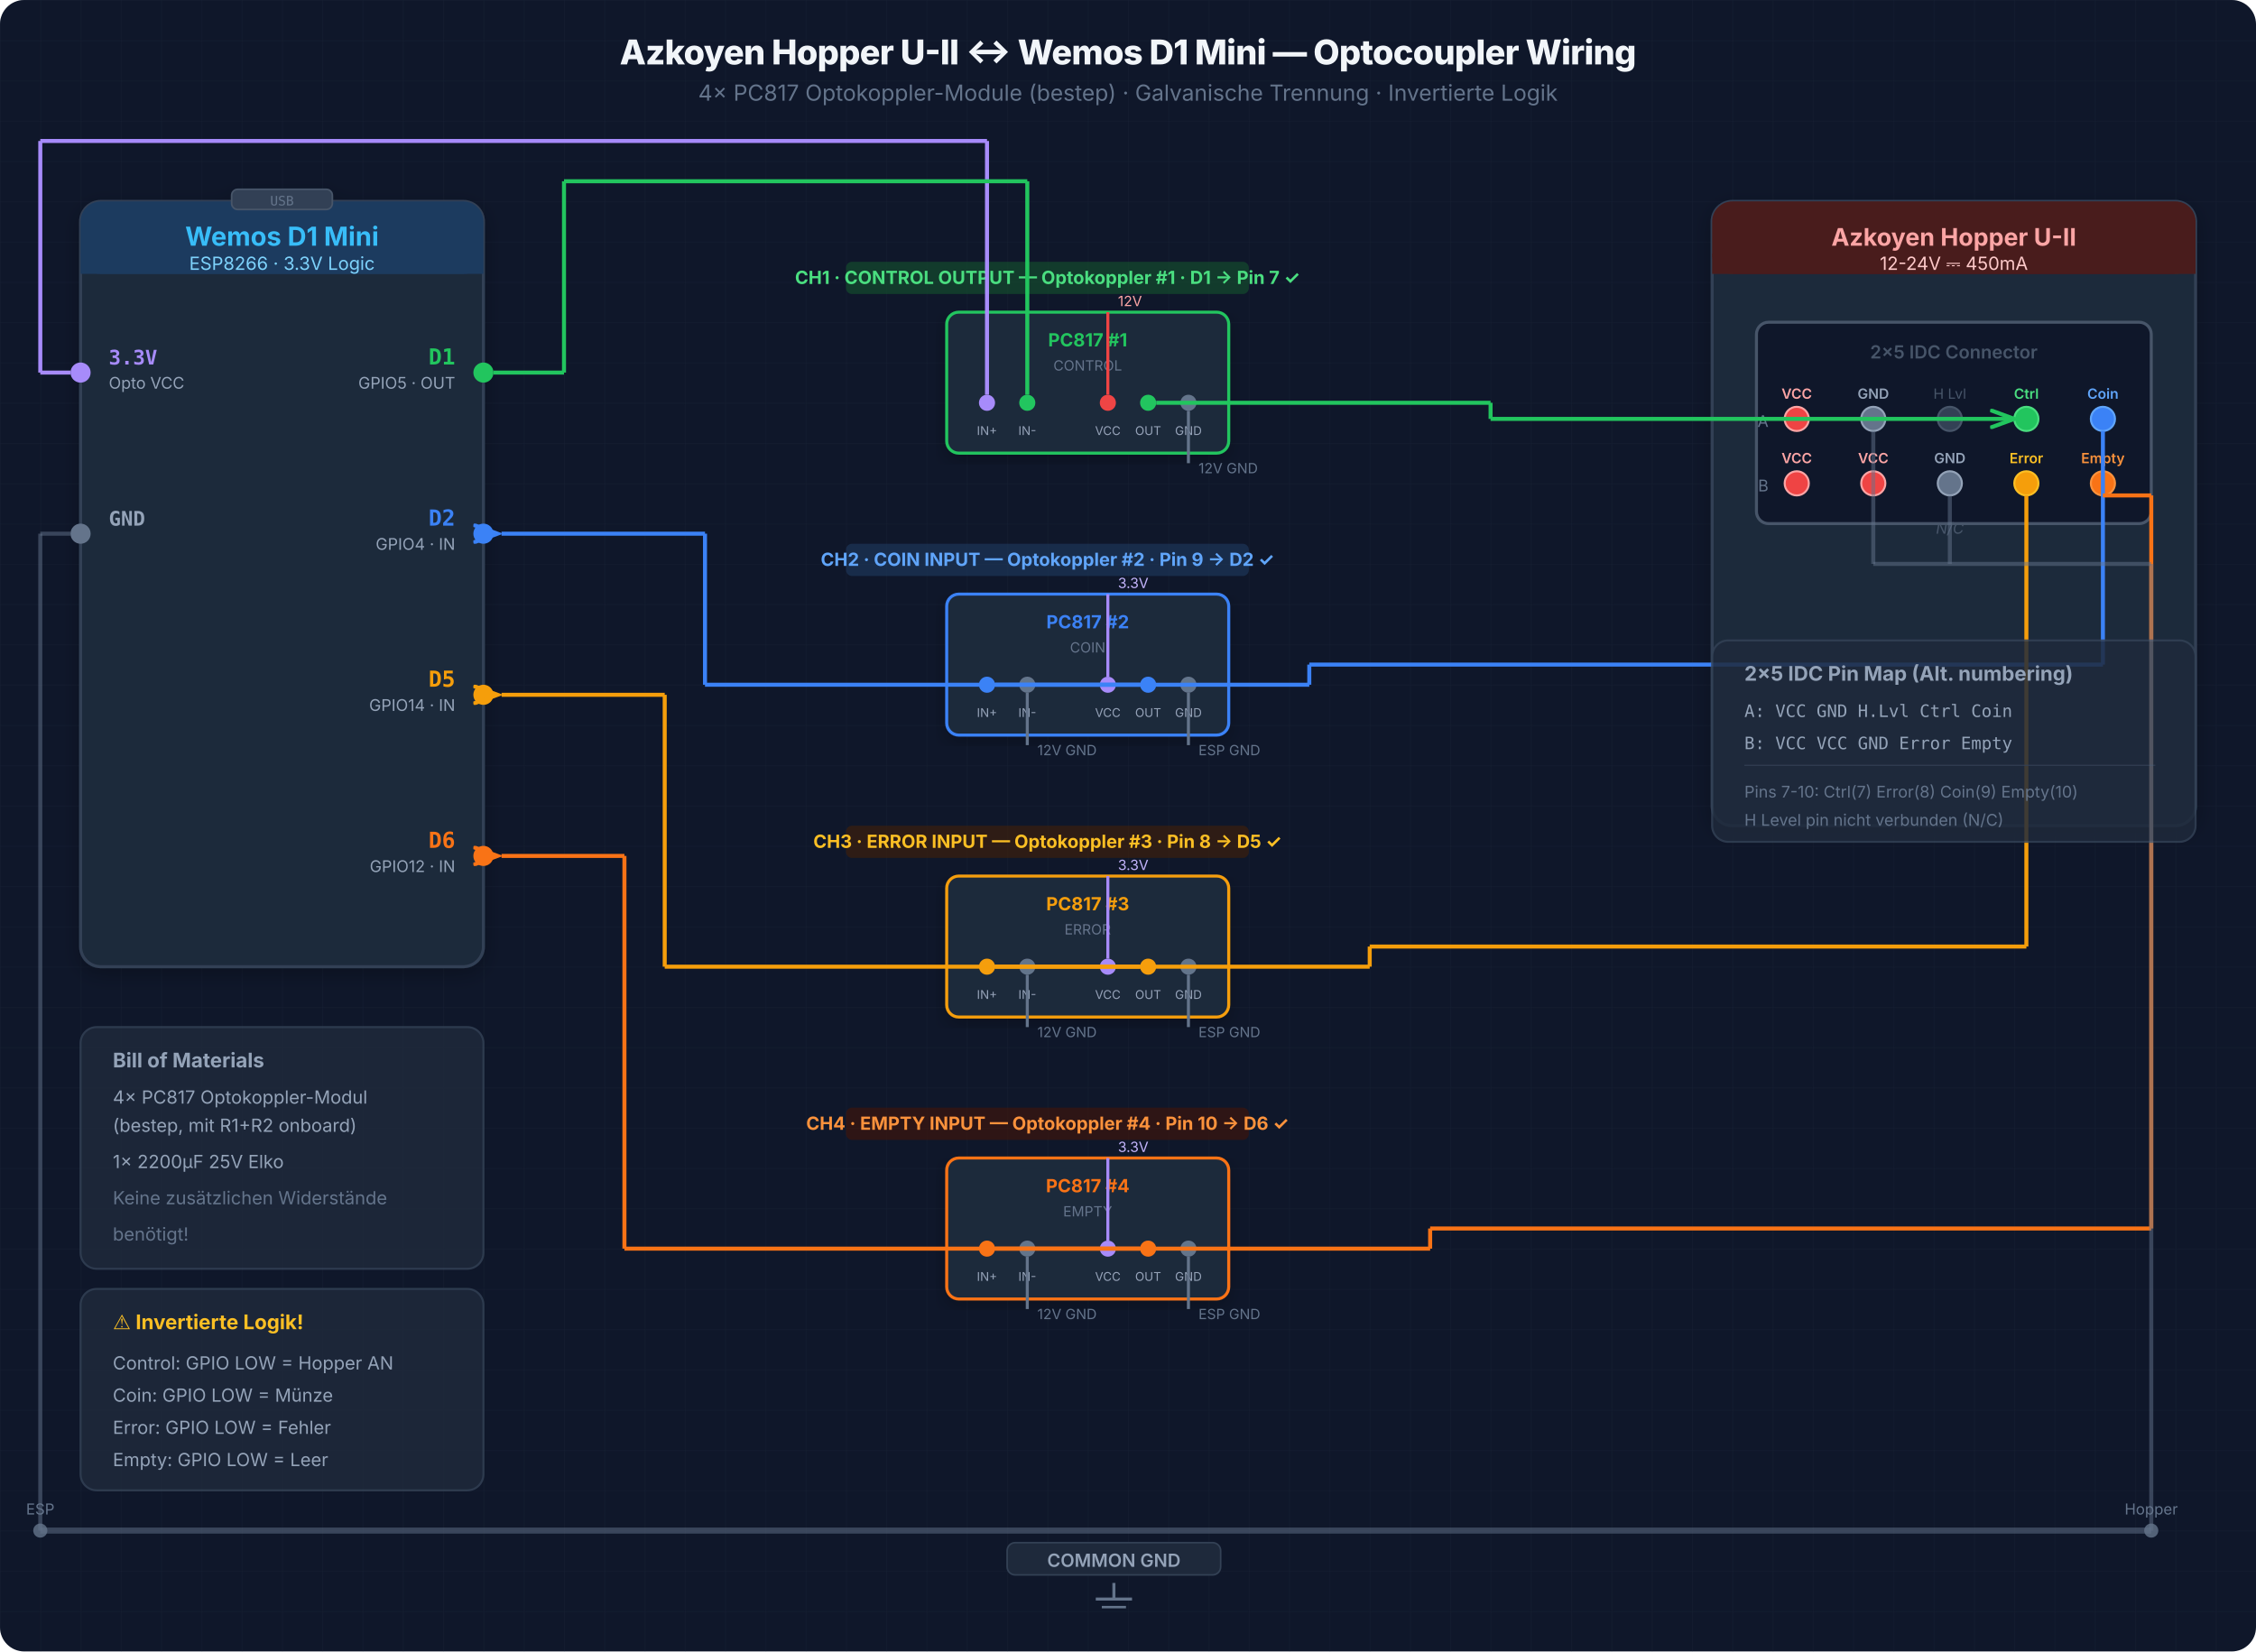
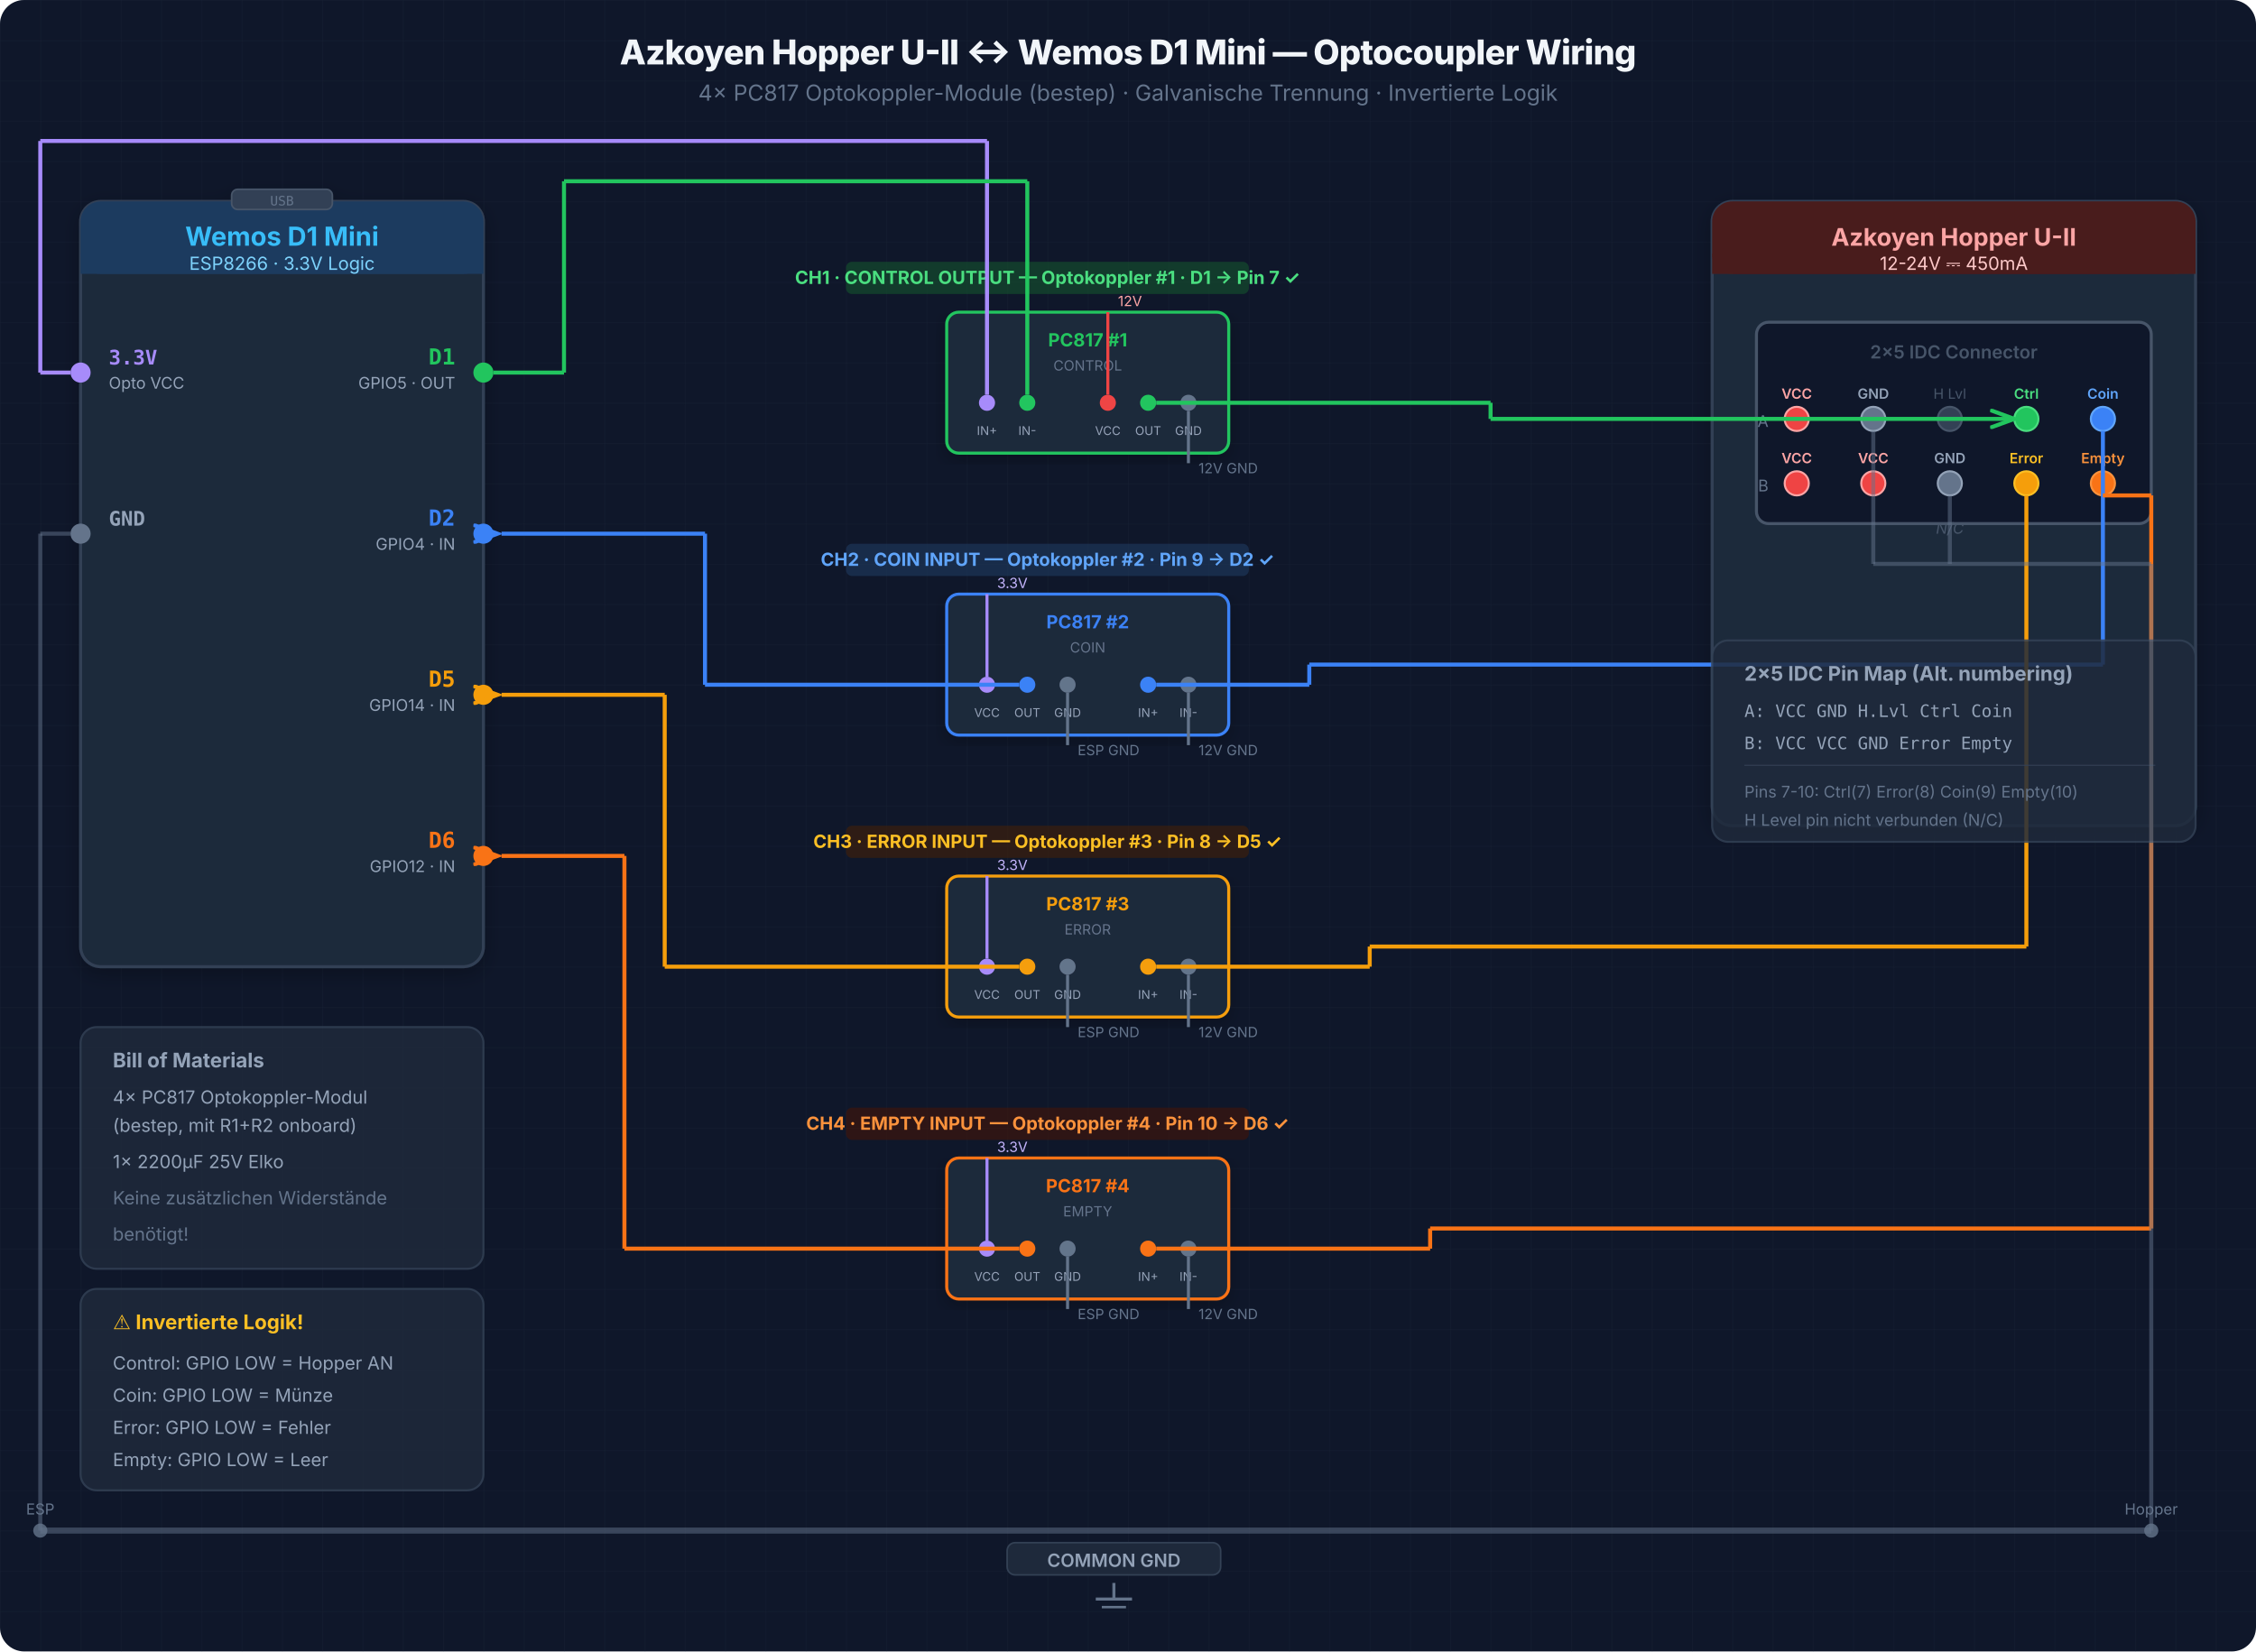
<svg xmlns="http://www.w3.org/2000/svg" viewBox="0 0 1120 820" width="1120" height="820" font-family="Inter, system-ui, -apple-system, sans-serif">
  <defs>
    <filter id="shadow" x="-4%" y="-4%" width="108%" height="112%">
      <feDropShadow dx="0" dy="3" stdDeviation="5" flood-color="#000" flood-opacity="0.25" />
    </filter>
    <marker id="arr-grn" markerWidth="7" markerHeight="5" refX="6" refY="2.5" orient="auto">
      <path d="M0,0.3 L6,2.5 L0,4.7" fill="none" stroke="#22c55e" stroke-width="1" />
    </marker>
    <marker id="arr-blu-l" markerWidth="7" markerHeight="5" refX="0" refY="2.5" orient="auto">
      <path d="M7,0.3 L1,2.5 L7,4.7" fill="none" stroke="#3b82f6" stroke-width="1" />
    </marker>
    <marker id="arr-amb-l" markerWidth="7" markerHeight="5" refX="0" refY="2.5" orient="auto">
      <path d="M7,0.3 L1,2.5 L7,4.7" fill="none" stroke="#f59e0b" stroke-width="1" />
    </marker>
    <marker id="arr-org-l" markerWidth="7" markerHeight="5" refX="0" refY="2.5" orient="auto">
      <path d="M7,0.3 L1,2.5 L7,4.7" fill="none" stroke="#f97316" stroke-width="1" />
    </marker>
  </defs>
  <rect width="1120" height="820" rx="12" fill="#0f172a" />
  <pattern id="grid" width="20" height="20" patternUnits="userSpaceOnUse">
    <path d="M20,0 L0,0 0,20" fill="none" stroke="#1e293b" stroke-width="0.4" />
  </pattern>
  <rect width="1120" height="820" fill="url(#grid)" opacity="0.5" rx="12" />
  <text x="560" y="32" text-anchor="middle" font-size="17" font-weight="800" fill="#f1f5f9" letter-spacing="-0.3">Azkoyen Hopper U-II ↔ Wemos D1 Mini — Optocoupler Wiring</text>
  <text x="560" y="50" text-anchor="middle" font-size="11" fill="#64748b">4× PC817 Optokoppler-Module (bestep) · Galvanische Trennung · Invertierte Logik</text>
  <g filter="url(#shadow)">
    <rect x="40" y="100" width="200" height="380" rx="10" fill="#1e293b" stroke="#334155" stroke-width="1.5" />
    <rect x="40" y="100" width="200" height="36" rx="10" fill="#1e3a5f" />
    <rect x="40" y="126" width="200" height="10" fill="#1e3a5f" />
    <text x="140" y="122" text-anchor="middle" font-size="13" font-weight="700" fill="#38bdf8">Wemos D1 Mini</text>
    <text x="140" y="134" text-anchor="middle" font-size="9" fill="#7dd3fc">ESP8266 · 3.3V Logic</text>
    <rect x="115" y="94" width="50" height="10" rx="3" fill="#334155" stroke="#475569" stroke-width="0.8" />
    <text x="140" y="102" text-anchor="middle" font-size="6.5" fill="#64748b" font-family="monospace">USB</text>
  </g>
  <circle cx="240" cy="185" r="5" fill="#22c55e" />
  <text x="226" y="181" text-anchor="end" font-size="11" font-weight="600" fill="#22c55e" font-family="monospace">D1</text>
  <text x="226" y="193" text-anchor="end" font-size="8" fill="#94a3b8">GPIO5 · OUT</text>
  <circle cx="240" cy="265" r="5" fill="#3b82f6" />
  <text x="226" y="261" text-anchor="end" font-size="11" font-weight="600" fill="#3b82f6" font-family="monospace">D2</text>
  <text x="226" y="273" text-anchor="end" font-size="8" fill="#94a3b8">GPIO4 · IN</text>
  <circle cx="240" cy="345" r="5" fill="#f59e0b" />
  <text x="226" y="341" text-anchor="end" font-size="11" font-weight="600" fill="#f59e0b" font-family="monospace">D5</text>
  <text x="226" y="353" text-anchor="end" font-size="8" fill="#94a3b8">GPIO14 · IN</text>
  <circle cx="240" cy="425" r="5" fill="#f97316" />
  <text x="226" y="421" text-anchor="end" font-size="11" font-weight="600" fill="#f97316" font-family="monospace">D6</text>
  <text x="226" y="433" text-anchor="end" font-size="8" fill="#94a3b8">GPIO12 · IN</text>
  <circle cx="40" cy="185" r="5" fill="#a78bfa" />
  <text x="54" y="181" font-size="10" font-weight="600" fill="#a78bfa" font-family="monospace">3.3V</text>
  <text x="54" y="193" font-size="8" fill="#94a3b8">Opto VCC</text>
  <circle cx="40" cy="265" r="5" fill="#64748b" />
  <text x="54" y="261" font-size="10" font-weight="600" fill="#94a3b8" font-family="monospace">GND</text>
  <g filter="url(#shadow)">
    <rect x="850" y="100" width="240" height="310" rx="10" fill="#1e293b" stroke="#334155" stroke-width="1.5" />
    <rect x="850" y="100" width="240" height="36" rx="10" fill="#4a1d1d" />
    <rect x="850" y="126" width="240" height="10" fill="#4a1d1d" />
    <text x="970" y="122" text-anchor="middle" font-size="12" font-weight="700" fill="#fca5a5">Azkoyen Hopper U-II</text>
    <text x="970" y="134" text-anchor="middle" font-size="9" fill="#fecaca">12-24V ⎓ 450mA</text>
  </g>
  <rect x="872" y="160" width="196" height="100" rx="6" fill="#0f172a" stroke="#475569" stroke-width="1.5" />
  <text x="970" y="178" text-anchor="middle" font-size="9" font-weight="600" fill="#475569">2×5 IDC Connector</text>
  <circle cx="892" cy="208" r="6" fill="#ef4444" stroke="#fca5a5" stroke-width="1" />
  <text x="892" y="198" text-anchor="middle" font-size="7" font-weight="600" fill="#fca5a5">VCC</text>
  <circle cx="930" cy="208" r="6" fill="#64748b" stroke="#94a3b8" stroke-width="1" />
  <text x="930" y="198" text-anchor="middle" font-size="7" font-weight="600" fill="#94a3b8">GND</text>
  <circle cx="968" cy="208" r="6" fill="#334155" stroke="#475569" stroke-width="1" />
  <text x="968" y="198" text-anchor="middle" font-size="7" fill="#475569">H Lvl</text>
  <circle cx="1006" cy="208" r="6" fill="#22c55e" stroke="#4ade80" stroke-width="1" />
  <text x="1006" y="198" text-anchor="middle" font-size="7" font-weight="600" fill="#4ade80">Ctrl</text>
  <circle cx="1044" cy="208" r="6" fill="#3b82f6" stroke="#60a5fa" stroke-width="1" />
  <text x="1044" y="198" text-anchor="middle" font-size="7" font-weight="600" fill="#60a5fa">Coin</text>
  <circle cx="892" cy="240" r="6" fill="#ef4444" stroke="#fca5a5" stroke-width="1" />
  <text x="892" y="230" text-anchor="middle" font-size="7" font-weight="600" fill="#fca5a5">VCC</text>
  <circle cx="930" cy="240" r="6" fill="#ef4444" stroke="#fca5a5" stroke-width="1" />
  <text x="930" y="230" text-anchor="middle" font-size="7" font-weight="600" fill="#fca5a5">VCC</text>
  <circle cx="968" cy="240" r="6" fill="#64748b" stroke="#94a3b8" stroke-width="1" />
  <text x="968" y="230" text-anchor="middle" font-size="7" font-weight="600" fill="#94a3b8">GND</text>
  <circle cx="1006" cy="240" r="6" fill="#f59e0b" stroke="#fbbf24" stroke-width="1" />
  <text x="1006" y="230" text-anchor="middle" font-size="7" font-weight="600" fill="#fbbf24">Error</text>
  <circle cx="1044" cy="240" r="6" fill="#f97316" stroke="#fb923c" stroke-width="1" />
  <text x="1044" y="230" text-anchor="middle" font-size="7" font-weight="600" fill="#fb923c">Empty</text>
  <text x="878" y="212" text-anchor="end" font-size="8" fill="#64748b">A</text>
  <text x="878" y="244" text-anchor="end" font-size="8" fill="#64748b">B</text>
  <text x="968" y="265" text-anchor="middle" font-size="7.5" fill="#475569" font-style="italic">N/C</text>
  <rect x="420" y="130" width="200" height="16" rx="3" fill="#14532d" opacity="0.6" />
  <text x="520" y="141" text-anchor="middle" font-size="9" font-weight="700" fill="#4ade80">CH1 · CONTROL OUTPUT — Optokoppler #1 · D1 → Pin 7 ✓</text>
  <g filter="url(#shadow)">
    <rect x="470" y="155" width="140" height="70" rx="6" fill="#1e293b" stroke="#22c55e" stroke-width="1.5" />
    <text x="540" y="172" text-anchor="middle" font-size="9" font-weight="700" fill="#22c55e">PC817 #1</text>
    <text x="540" y="184" text-anchor="middle" font-size="7" fill="#64748b">CONTROL</text>
    <circle cx="490" cy="200" r="4" fill="#a78bfa" />
    <text x="490" y="216" text-anchor="middle" font-size="6" fill="#94a3b8">IN+</text>
    <circle cx="510" cy="200" r="4" fill="#22c55e" />
    <text x="510" y="216" text-anchor="middle" font-size="6" fill="#94a3b8">IN-</text>
    <circle cx="550" cy="200" r="4" fill="#ef4444" />
    <text x="550" y="216" text-anchor="middle" font-size="6" fill="#94a3b8">VCC</text>
    <circle cx="570" cy="200" r="4" fill="#22c55e" />
    <text x="570" y="216" text-anchor="middle" font-size="6" fill="#94a3b8">OUT</text>
    <circle cx="590" cy="200" r="4" fill="#64748b" />
    <text x="590" y="216" text-anchor="middle" font-size="6" fill="#94a3b8">GND</text>
  </g>
  <line x1="35" y1="185" x2="20" y2="185" stroke="#a78bfa" stroke-width="2" />
  <line x1="20" y1="185" x2="20" y2="70" stroke="#a78bfa" stroke-width="2" />
  <line x1="20" y1="70" x2="490" y2="70" stroke="#a78bfa" stroke-width="2" />
  <line x1="490" y1="70" x2="490" y2="196" stroke="#a78bfa" stroke-width="2" />
  <line x1="245" y1="185" x2="280" y2="185" stroke="#22c55e" stroke-width="2" />
  <line x1="280" y1="185" x2="280" y2="90" stroke="#22c55e" stroke-width="2" />
  <line x1="280" y1="90" x2="510" y2="90" stroke="#22c55e" stroke-width="2" />
  <line x1="510" y1="90" x2="510" y2="196" stroke="#22c55e" stroke-width="2" />
  <line x1="550" y1="196" x2="550" y2="155" stroke="#ef4444" stroke-width="1.5" />
  <text x="555" y="152" font-size="7" fill="#fca5a5">12V</text>
  <line x1="574" y1="200" x2="740" y2="200" stroke="#22c55e" stroke-width="2" />
  <line x1="740" y1="200" x2="740" y2="208" stroke="#22c55e" stroke-width="2" />
  <line x1="740" y1="208" x2="1000" y2="208" stroke="#22c55e" stroke-width="2" marker-end="url(#arr-grn)" />
  <line x1="590" y1="204" x2="590" y2="230" stroke="#64748b" stroke-width="1.5" />
  <text x="595" y="235" font-size="7" fill="#64748b">12V GND</text>
  <rect x="420" y="270" width="200" height="16" rx="3" fill="#1e3a5f" opacity="0.6" />
  <text x="520" y="281" text-anchor="middle" font-size="9" font-weight="700" fill="#60a5fa">CH2 · COIN INPUT — Optokoppler #2 · Pin 9 → D2 ✓</text>
  <g filter="url(#shadow)">
    <rect x="470" y="295" width="140" height="70" rx="6" fill="#1e293b" stroke="#3b82f6" stroke-width="1.5" />
    <text x="540" y="312" text-anchor="middle" font-size="9" font-weight="700" fill="#3b82f6">PC817 #2</text>
    <text x="540" y="324" text-anchor="middle" font-size="7" fill="#64748b">COIN</text>
-     <circle cx="490" cy="340" r="4" fill="#3b82f6" />
-     <text x="490" y="356" text-anchor="middle" font-size="6" fill="#94a3b8">IN+</text>
-     <circle cx="510" cy="340" r="4" fill="#64748b" />
-     <text x="510" y="356" text-anchor="middle" font-size="6" fill="#94a3b8">IN-</text>
-     <circle cx="550" cy="340" r="4" fill="#a78bfa" />
-     <text x="550" y="356" text-anchor="middle" font-size="6" fill="#94a3b8">VCC</text>
+     <circle cx="490" cy="340" r="4" fill="#a78bfa" />
+     <text x="490" y="356" text-anchor="middle" font-size="6" fill="#94a3b8">VCC</text>
+     <circle cx="510" cy="340" r="4" fill="#3b82f6" />
+     <text x="510" y="356" text-anchor="middle" font-size="6" fill="#94a3b8">OUT</text>
+     <circle cx="530" cy="340" r="4" fill="#64748b" />
+     <text x="530" y="356" text-anchor="middle" font-size="6" fill="#94a3b8">GND</text>
    <circle cx="570" cy="340" r="4" fill="#3b82f6" />
-     <text x="570" y="356" text-anchor="middle" font-size="6" fill="#94a3b8">OUT</text>
+     <text x="570" y="356" text-anchor="middle" font-size="6" fill="#94a3b8">IN+</text>
    <circle cx="590" cy="340" r="4" fill="#64748b" />
-     <text x="590" y="356" text-anchor="middle" font-size="6" fill="#94a3b8">GND</text>
+     <text x="590" y="356" text-anchor="middle" font-size="6" fill="#94a3b8">IN-</text>
  </g>
  <line x1="1044" y1="214" x2="1044" y2="330" stroke="#3b82f6" stroke-width="2" />
  <line x1="1044" y1="330" x2="650" y2="330" stroke="#3b82f6" stroke-width="2" />
  <line x1="650" y1="330" x2="650" y2="340" stroke="#3b82f6" stroke-width="2" />
-   <line x1="650" y1="340" x2="494" y2="340" stroke="#3b82f6" stroke-width="2" />
-   <line x1="510" y1="344" x2="510" y2="370" stroke="#64748b" stroke-width="1.5" />
-   <text x="515" y="375" font-size="7" fill="#64748b">12V GND</text>
-   <line x1="550" y1="336" x2="550" y2="295" stroke="#a78bfa" stroke-width="1.5" />
-   <text x="555" y="292" font-size="7" fill="#c4b5fd">3.3V</text>
-   <line x1="566" y1="340" x2="350" y2="340" stroke="#3b82f6" stroke-width="2" />
+   <line x1="650" y1="340" x2="574" y2="340" stroke="#3b82f6" stroke-width="2" />
+   <line x1="590" y1="344" x2="590" y2="370" stroke="#64748b" stroke-width="1.5" />
+   <text x="595" y="375" font-size="7" fill="#64748b">12V GND</text>
+   <line x1="490" y1="336" x2="490" y2="295" stroke="#a78bfa" stroke-width="1.5" />
+   <text x="495" y="292" font-size="7" fill="#c4b5fd">3.3V</text>
+   <line x1="506" y1="340" x2="350" y2="340" stroke="#3b82f6" stroke-width="2" />
  <line x1="350" y1="340" x2="350" y2="265" stroke="#3b82f6" stroke-width="2" />
  <line x1="350" y1="265" x2="249" y2="265" stroke="#3b82f6" stroke-width="2" marker-end="url(#arr-blu-l)" />
-   <line x1="590" y1="344" x2="590" y2="370" stroke="#64748b" stroke-width="1.5" />
-   <text x="595" y="375" font-size="7" fill="#64748b">ESP GND</text>
+   <line x1="530" y1="344" x2="530" y2="370" stroke="#64748b" stroke-width="1.5" />
+   <text x="535" y="375" font-size="7" fill="#64748b">ESP GND</text>
  <rect x="420" y="410" width="200" height="16" rx="3" fill="#422006" opacity="0.6" />
  <text x="520" y="421" text-anchor="middle" font-size="9" font-weight="700" fill="#fbbf24">CH3 · ERROR INPUT — Optokoppler #3 · Pin 8 → D5 ✓</text>
  <g filter="url(#shadow)">
    <rect x="470" y="435" width="140" height="70" rx="6" fill="#1e293b" stroke="#f59e0b" stroke-width="1.5" />
    <text x="540" y="452" text-anchor="middle" font-size="9" font-weight="700" fill="#f59e0b">PC817 #3</text>
    <text x="540" y="464" text-anchor="middle" font-size="7" fill="#64748b">ERROR</text>
-     <circle cx="490" cy="480" r="4" fill="#f59e0b" />
-     <text x="490" y="496" text-anchor="middle" font-size="6" fill="#94a3b8">IN+</text>
-     <circle cx="510" cy="480" r="4" fill="#64748b" />
-     <text x="510" y="496" text-anchor="middle" font-size="6" fill="#94a3b8">IN-</text>
-     <circle cx="550" cy="480" r="4" fill="#a78bfa" />
-     <text x="550" y="496" text-anchor="middle" font-size="6" fill="#94a3b8">VCC</text>
+     <circle cx="490" cy="480" r="4" fill="#a78bfa" />
+     <text x="490" y="496" text-anchor="middle" font-size="6" fill="#94a3b8">VCC</text>
+     <circle cx="510" cy="480" r="4" fill="#f59e0b" />
+     <text x="510" y="496" text-anchor="middle" font-size="6" fill="#94a3b8">OUT</text>
+     <circle cx="530" cy="480" r="4" fill="#64748b" />
+     <text x="530" y="496" text-anchor="middle" font-size="6" fill="#94a3b8">GND</text>
    <circle cx="570" cy="480" r="4" fill="#f59e0b" />
-     <text x="570" y="496" text-anchor="middle" font-size="6" fill="#94a3b8">OUT</text>
+     <text x="570" y="496" text-anchor="middle" font-size="6" fill="#94a3b8">IN+</text>
    <circle cx="590" cy="480" r="4" fill="#64748b" />
-     <text x="590" y="496" text-anchor="middle" font-size="6" fill="#94a3b8">GND</text>
+     <text x="590" y="496" text-anchor="middle" font-size="6" fill="#94a3b8">IN-</text>
  </g>
  <line x1="1006" y1="246" x2="1006" y2="470" stroke="#f59e0b" stroke-width="2" />
  <line x1="1006" y1="470" x2="680" y2="470" stroke="#f59e0b" stroke-width="2" />
  <line x1="680" y1="470" x2="680" y2="480" stroke="#f59e0b" stroke-width="2" />
-   <line x1="680" y1="480" x2="494" y2="480" stroke="#f59e0b" stroke-width="2" />
-   <line x1="510" y1="484" x2="510" y2="510" stroke="#64748b" stroke-width="1.5" />
-   <text x="515" y="515" font-size="7" fill="#64748b">12V GND</text>
-   <line x1="550" y1="476" x2="550" y2="435" stroke="#a78bfa" stroke-width="1.5" />
-   <text x="555" y="432" font-size="7" fill="#c4b5fd">3.3V</text>
-   <line x1="566" y1="480" x2="330" y2="480" stroke="#f59e0b" stroke-width="2" />
+   <line x1="680" y1="480" x2="574" y2="480" stroke="#f59e0b" stroke-width="2" />
+   <line x1="590" y1="484" x2="590" y2="510" stroke="#64748b" stroke-width="1.5" />
+   <text x="595" y="515" font-size="7" fill="#64748b">12V GND</text>
+   <line x1="490" y1="476" x2="490" y2="435" stroke="#a78bfa" stroke-width="1.5" />
+   <text x="495" y="432" font-size="7" fill="#c4b5fd">3.3V</text>
+   <line x1="506" y1="480" x2="330" y2="480" stroke="#f59e0b" stroke-width="2" />
  <line x1="330" y1="480" x2="330" y2="345" stroke="#f59e0b" stroke-width="2" />
  <line x1="330" y1="345" x2="249" y2="345" stroke="#f59e0b" stroke-width="2" marker-end="url(#arr-amb-l)" />
-   <line x1="590" y1="484" x2="590" y2="510" stroke="#64748b" stroke-width="1.5" />
-   <text x="595" y="515" font-size="7" fill="#64748b">ESP GND</text>
+   <line x1="530" y1="484" x2="530" y2="510" stroke="#64748b" stroke-width="1.5" />
+   <text x="535" y="515" font-size="7" fill="#64748b">ESP GND</text>
  <rect x="420" y="550" width="200" height="16" rx="3" fill="#431407" opacity="0.6" />
  <text x="520" y="561" text-anchor="middle" font-size="9" font-weight="700" fill="#fb923c">CH4 · EMPTY INPUT — Optokoppler #4 · Pin 10 → D6 ✓</text>
  <g filter="url(#shadow)">
    <rect x="470" y="575" width="140" height="70" rx="6" fill="#1e293b" stroke="#f97316" stroke-width="1.5" />
    <text x="540" y="592" text-anchor="middle" font-size="9" font-weight="700" fill="#f97316">PC817 #4</text>
    <text x="540" y="604" text-anchor="middle" font-size="7" fill="#64748b">EMPTY</text>
-     <circle cx="490" cy="620" r="4" fill="#f97316" />
-     <text x="490" y="636" text-anchor="middle" font-size="6" fill="#94a3b8">IN+</text>
-     <circle cx="510" cy="620" r="4" fill="#64748b" />
-     <text x="510" y="636" text-anchor="middle" font-size="6" fill="#94a3b8">IN-</text>
-     <circle cx="550" cy="620" r="4" fill="#a78bfa" />
-     <text x="550" y="636" text-anchor="middle" font-size="6" fill="#94a3b8">VCC</text>
+     <circle cx="490" cy="620" r="4" fill="#a78bfa" />
+     <text x="490" y="636" text-anchor="middle" font-size="6" fill="#94a3b8">VCC</text>
+     <circle cx="510" cy="620" r="4" fill="#f97316" />
+     <text x="510" y="636" text-anchor="middle" font-size="6" fill="#94a3b8">OUT</text>
+     <circle cx="530" cy="620" r="4" fill="#64748b" />
+     <text x="530" y="636" text-anchor="middle" font-size="6" fill="#94a3b8">GND</text>
    <circle cx="570" cy="620" r="4" fill="#f97316" />
-     <text x="570" y="636" text-anchor="middle" font-size="6" fill="#94a3b8">OUT</text>
+     <text x="570" y="636" text-anchor="middle" font-size="6" fill="#94a3b8">IN+</text>
    <circle cx="590" cy="620" r="4" fill="#64748b" />
-     <text x="590" y="636" text-anchor="middle" font-size="6" fill="#94a3b8">GND</text>
+     <text x="590" y="636" text-anchor="middle" font-size="6" fill="#94a3b8">IN-</text>
  </g>
  <line x1="1044" y1="246" x2="1068" y2="246" stroke="#f97316" stroke-width="2" />
  <line x1="1068" y1="246" x2="1068" y2="610" stroke="#f97316" stroke-width="2" />
  <line x1="1068" y1="610" x2="710" y2="610" stroke="#f97316" stroke-width="2" />
  <line x1="710" y1="610" x2="710" y2="620" stroke="#f97316" stroke-width="2" />
-   <line x1="710" y1="620" x2="494" y2="620" stroke="#f97316" stroke-width="2" />
-   <line x1="510" y1="624" x2="510" y2="650" stroke="#64748b" stroke-width="1.5" />
-   <text x="515" y="655" font-size="7" fill="#64748b">12V GND</text>
-   <line x1="550" y1="616" x2="550" y2="575" stroke="#a78bfa" stroke-width="1.5" />
-   <text x="555" y="572" font-size="7" fill="#c4b5fd">3.3V</text>
-   <line x1="566" y1="620" x2="310" y2="620" stroke="#f97316" stroke-width="2" />
+   <line x1="710" y1="620" x2="574" y2="620" stroke="#f97316" stroke-width="2" />
+   <line x1="590" y1="624" x2="590" y2="650" stroke="#64748b" stroke-width="1.5" />
+   <text x="595" y="655" font-size="7" fill="#64748b">12V GND</text>
+   <line x1="490" y1="616" x2="490" y2="575" stroke="#a78bfa" stroke-width="1.5" />
+   <text x="495" y="572" font-size="7" fill="#c4b5fd">3.3V</text>
+   <line x1="506" y1="620" x2="310" y2="620" stroke="#f97316" stroke-width="2" />
  <line x1="310" y1="620" x2="310" y2="425" stroke="#f97316" stroke-width="2" />
  <line x1="310" y1="425" x2="249" y2="425" stroke="#f97316" stroke-width="2" marker-end="url(#arr-org-l)" />
-   <line x1="590" y1="624" x2="590" y2="650" stroke="#64748b" stroke-width="1.5" />
-   <text x="595" y="655" font-size="7" fill="#64748b">ESP GND</text>
+   <line x1="530" y1="624" x2="530" y2="650" stroke="#64748b" stroke-width="1.5" />
+   <text x="535" y="655" font-size="7" fill="#64748b">ESP GND</text>
  <rect x="40" y="510" width="200" height="120" rx="8" fill="#1e293b" stroke="#334155" stroke-width="1" opacity="0.85" />
  <text x="56" y="530" font-size="10" font-weight="700" fill="#94a3b8">Bill of Materials</text>
  <text x="56" y="548" font-size="9" fill="#94a3b8">4× PC817 Optokoppler-Modul</text>
  <text x="56" y="562" font-size="9" fill="#94a3b8">   (bestep, mit R1+R2 onboard)</text>
  <text x="56" y="580" font-size="9" fill="#94a3b8">1× 2200µF 25V Elko</text>
  <text x="56" y="598" font-size="9" fill="#64748b">Keine zusätzlichen Widerstände</text>
  <text x="56" y="616" font-size="9" fill="#64748b">benötigt!</text>
  <rect x="40" y="640" width="200" height="100" rx="8" fill="#1e293b" stroke="#334155" stroke-width="1" opacity="0.85" />
  <text x="56" y="660" font-size="10" font-weight="700" fill="#fbbf24">⚠️ Invertierte Logik!</text>
  <text x="56" y="680" font-size="9" fill="#94a3b8">Control: GPIO LOW = Hopper AN</text>
  <text x="56" y="696" font-size="9" fill="#94a3b8">Coin:    GPIO LOW = Münze</text>
  <text x="56" y="712" font-size="9" fill="#94a3b8">Error:   GPIO LOW = Fehler</text>
  <text x="56" y="728" font-size="9" fill="#94a3b8">Empty:   GPIO LOW = Leer</text>
  <rect x="850" y="318" width="240" height="100" rx="8" fill="#1e293b" stroke="#334155" stroke-width="1" opacity="0.85" />
  <text x="866" y="338" font-size="10" font-weight="700" fill="#94a3b8">2×5 IDC Pin Map (Alt. numbering)</text>
  <text x="866" y="356" font-size="8.5" fill="#94a3b8" font-family="monospace">A: VCC  GND  H.Lvl  Ctrl   Coin</text>
  <text x="866" y="372" font-size="8.5" fill="#94a3b8" font-family="monospace">B: VCC  VCC  GND    Error  Empty</text>
  <line x1="866" y1="380" x2="1070" y2="380" stroke="#334155" stroke-width="0.5" />
  <text x="866" y="396" font-size="8" fill="#64748b">Pins 7-10: Ctrl(7) Error(8) Coin(9) Empty(10)</text>
  <text x="866" y="410" font-size="8" fill="#64748b">H Level pin nicht verbunden (N/C)</text>
  <line x1="20" y1="760" x2="1068" y2="760" stroke="#64748b" stroke-width="3" opacity="0.5" />
  <circle cx="20" cy="760" r="3.5" fill="#64748b" opacity="0.8" />
  <circle cx="1068" cy="760" r="3.5" fill="#64748b" opacity="0.8" />
  <text x="20" y="752" text-anchor="middle" font-size="7.5" fill="#64748b">ESP</text>
  <text x="1068" y="752" text-anchor="middle" font-size="7.5" fill="#64748b">Hopper</text>
  <rect x="500" y="766" width="106" height="16" rx="4" fill="#1e293b" stroke="#334155" stroke-width="0.8" />
  <text x="553" y="778" text-anchor="middle" font-size="9" font-weight="600" fill="#94a3b8">COMMON GND</text>
  <line x1="553" y1="786" x2="553" y2="794" stroke="#64748b" stroke-width="1.5" />
  <line x1="544" y1="794" x2="562" y2="794" stroke="#64748b" stroke-width="1.5" />
  <line x1="547" y1="798" x2="559" y2="798" stroke="#64748b" stroke-width="1.2" />
  <line x1="35" y1="265" x2="20" y2="265" stroke="#64748b" stroke-width="2" opacity="0.5" />
  <line x1="20" y1="265" x2="20" y2="760" stroke="#64748b" stroke-width="2" opacity="0.5" />
  <line x1="930" y1="214" x2="930" y2="280" stroke="#64748b" stroke-width="2" opacity="0.5" />
  <line x1="968" y1="246" x2="968" y2="280" stroke="#64748b" stroke-width="2" opacity="0.5" />
  <line x1="930" y1="280" x2="1068" y2="280" stroke="#64748b" stroke-width="2" opacity="0.5" />
  <line x1="1068" y1="280" x2="1068" y2="760" stroke="#64748b" stroke-width="2" opacity="0.5" />
</svg>
